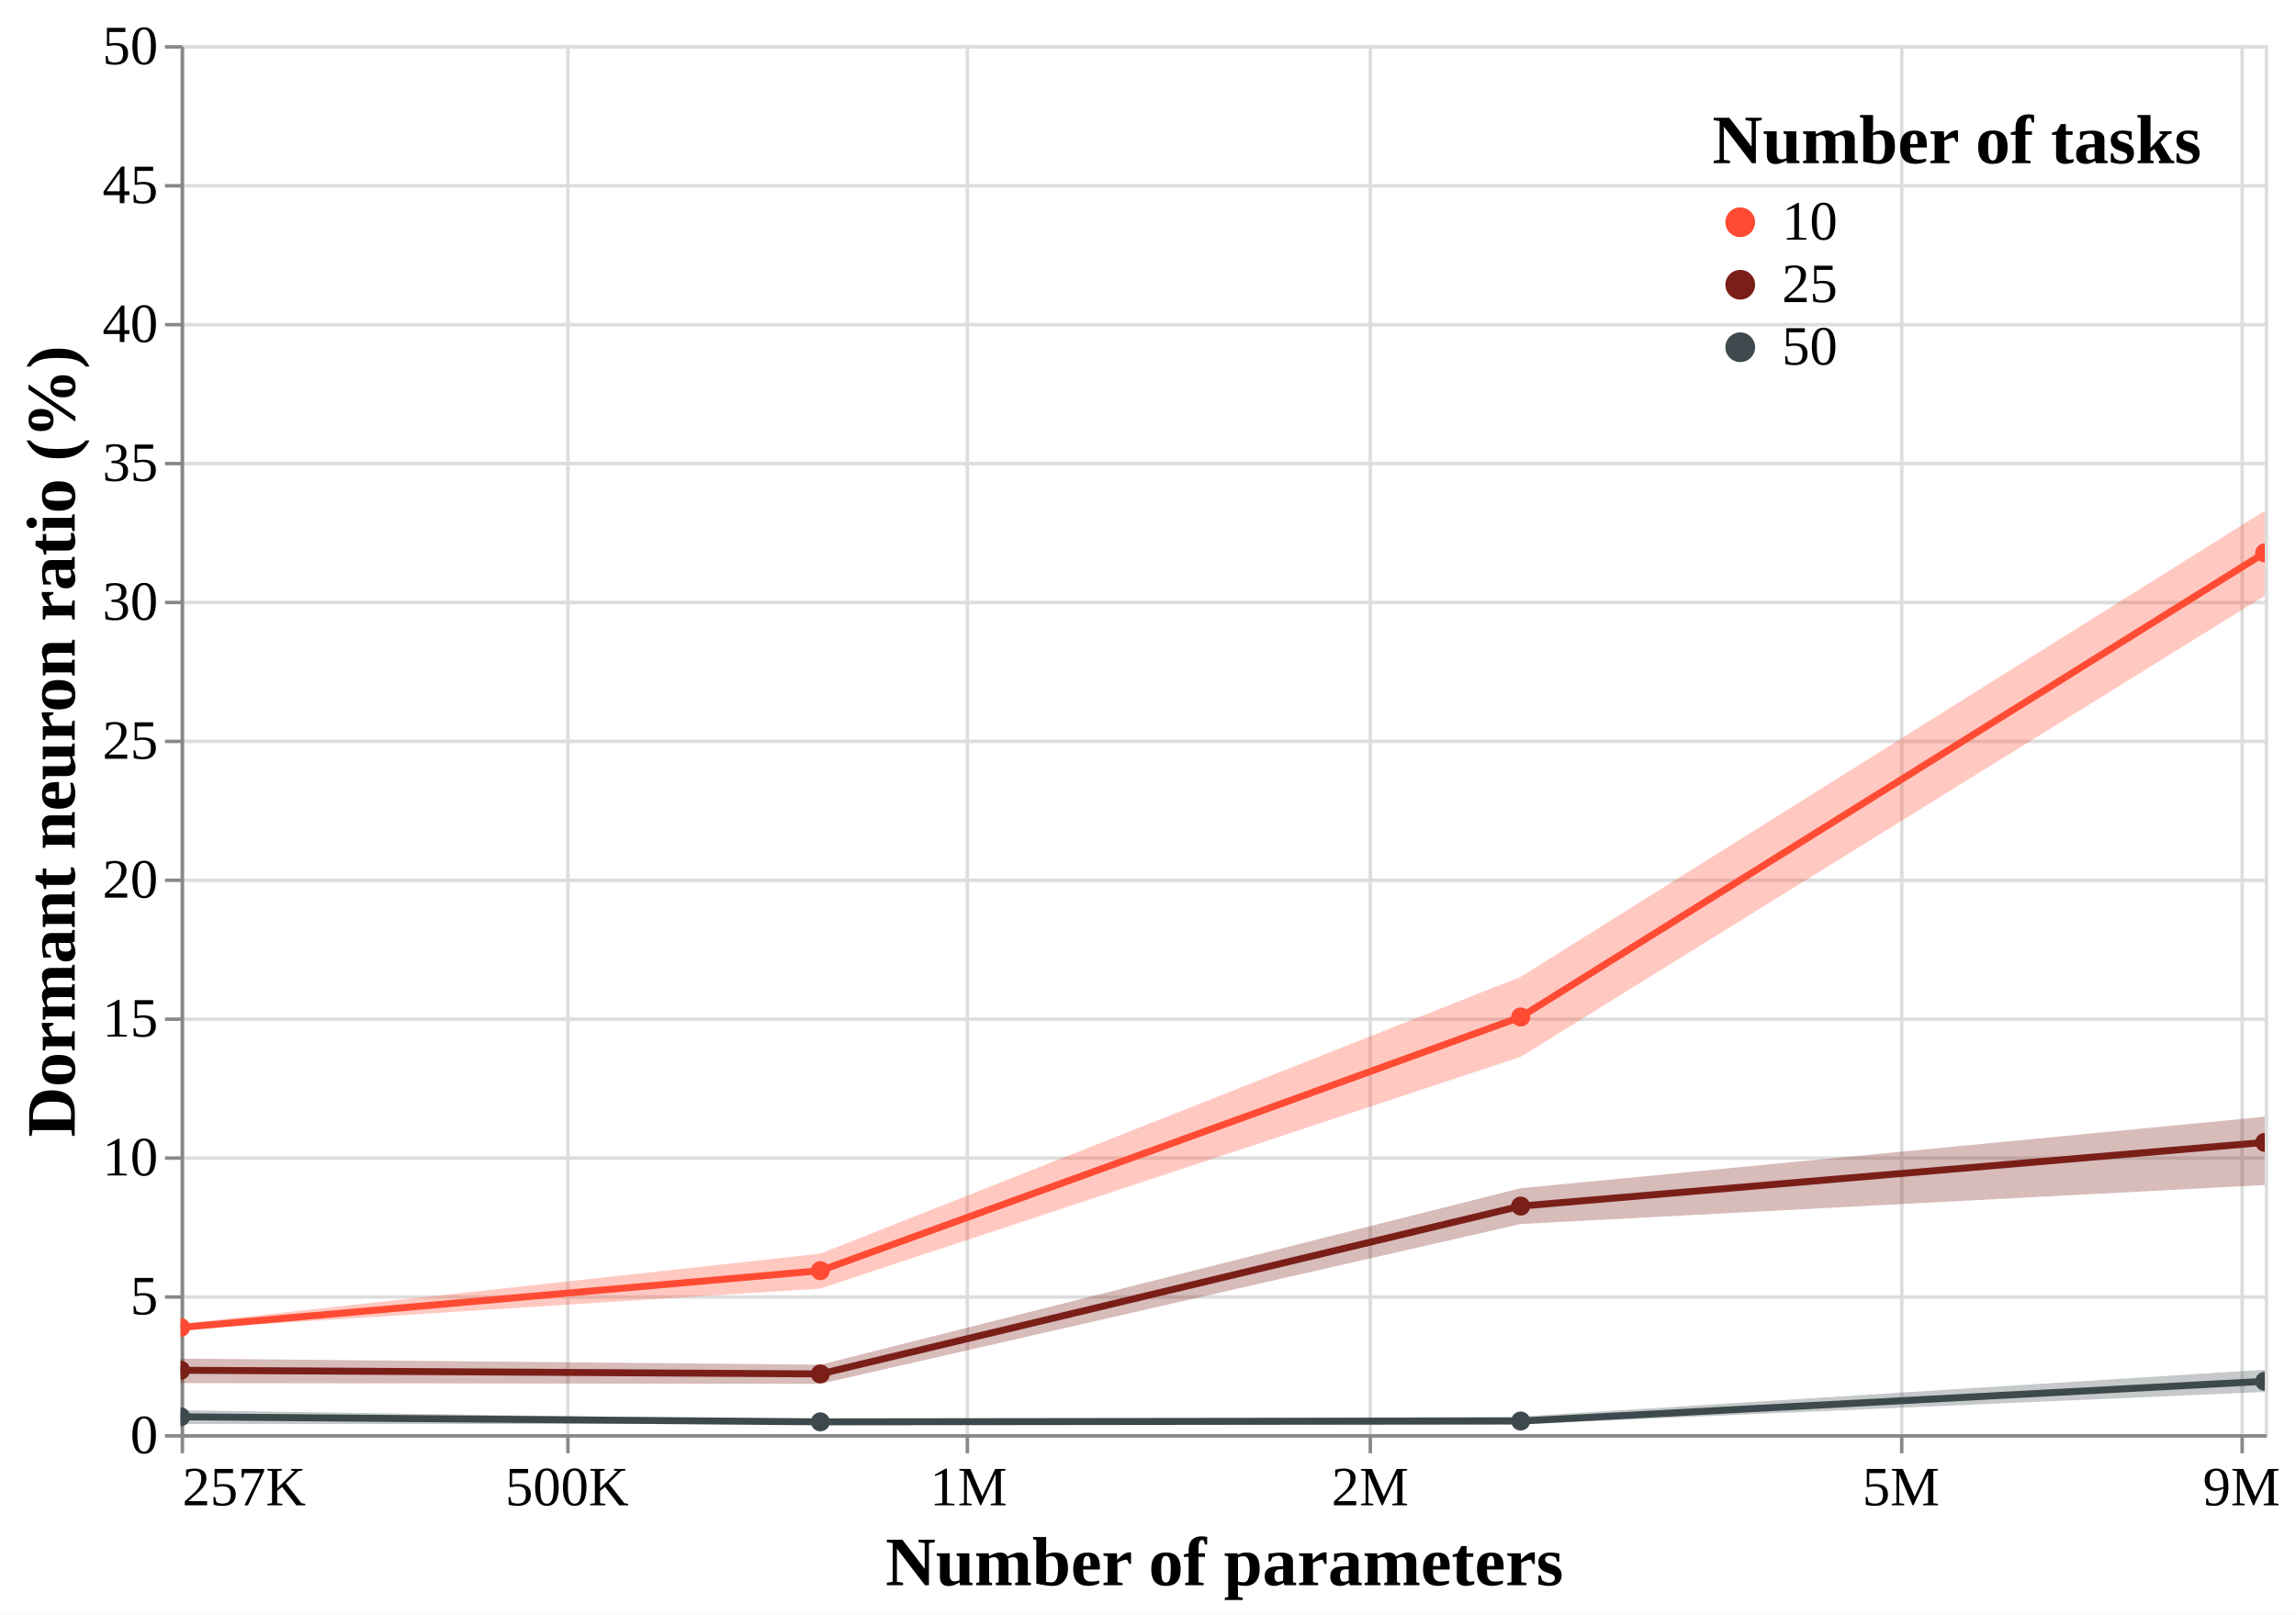
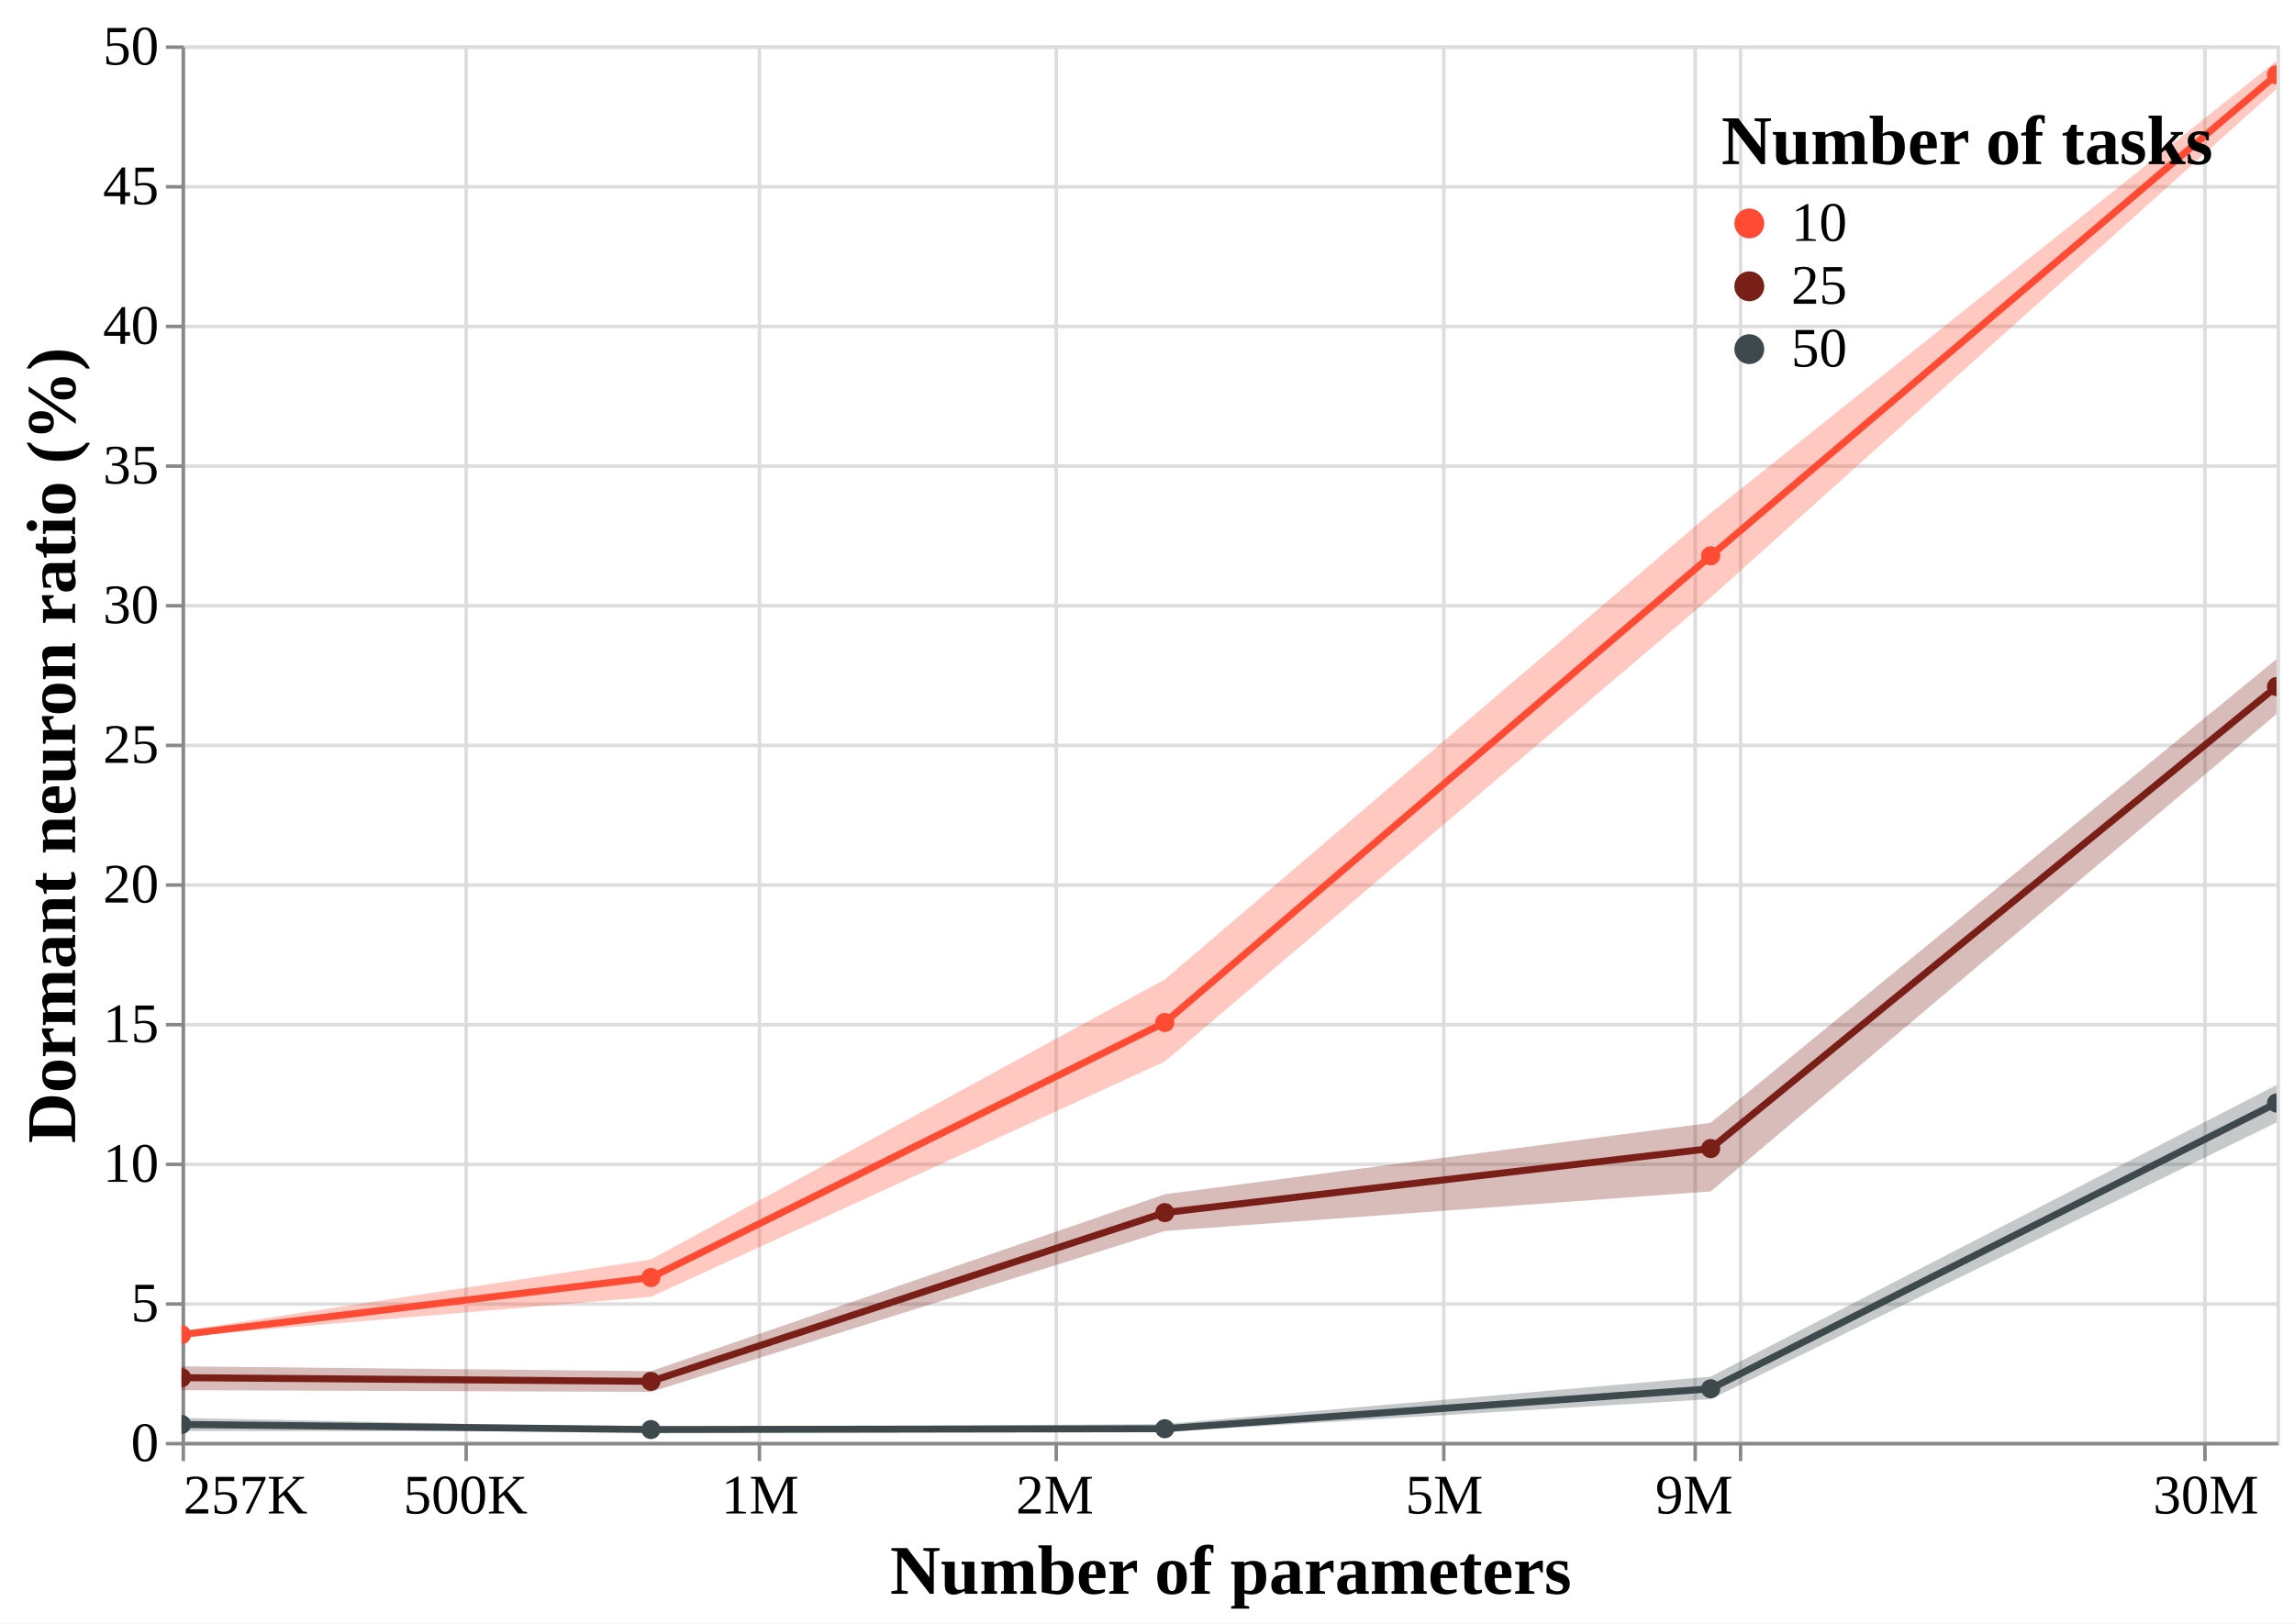
- <svg xmlns="http://www.w3.org/2000/svg" version="1.1" class="marks" width="661" height="465" viewBox="0 0 661 465">
-   <rect width="661" height="465" fill="white" />
+ <svg xmlns="http://www.w3.org/2000/svg" version="1.1" class="marks" width="657" height="465" viewBox="0 0 657 465">
+   <rect width="657" height="465" fill="white" />
  <g fill="none" stroke-miterlimit="10" transform="translate(52,13)">
    <g class="mark-group role-frame root" role="graphics-object" aria-roledescription="group mark container">
      <g transform="translate(0,0)">
        <path class="background" aria-hidden="true" d="M0.5,0.5h600v400h-600Z" stroke="#ddd" />
        <g>
          <g class="mark-group role-axis" aria-hidden="true">
            <g transform="translate(0.5,400.5)">
              <path class="background" aria-hidden="true" d="M0,0h0v0h0Z" pointer-events="none" />
              <g>
                <g class="mark-rule role-axis-grid" pointer-events="none">
                  <line transform="translate(0,-400)" x2="0" y2="400" stroke="#ddd" stroke-width="1" opacity="1" />
-                   <line transform="translate(111,-400)" x2="0" y2="400" stroke="#ddd" stroke-width="1" opacity="1" />
-                   <line transform="translate(226,-400)" x2="0" y2="400" stroke="#ddd" stroke-width="1" opacity="1" />
-                   <line transform="translate(342,-400)" x2="0" y2="400" stroke="#ddd" stroke-width="1" opacity="1" />
-                   <line transform="translate(495,-400)" x2="0" y2="400" stroke="#ddd" stroke-width="1" opacity="1" />
-                   <line transform="translate(593,-400)" x2="0" y2="400" stroke="#ddd" stroke-width="1" opacity="1" />
+                   <line transform="translate(81,-400)" x2="0" y2="400" stroke="#ddd" stroke-width="1" opacity="1" />
+                   <line transform="translate(165,-400)" x2="0" y2="400" stroke="#ddd" stroke-width="1" opacity="1" />
+                   <line transform="translate(250,-400)" x2="0" y2="400" stroke="#ddd" stroke-width="1" opacity="1" />
+                   <line transform="translate(361,-400)" x2="0" y2="400" stroke="#ddd" stroke-width="1" opacity="1" />
+                   <line transform="translate(433,-400)" x2="0" y2="400" stroke="#ddd" stroke-width="1" opacity="1" />
+                   <line transform="translate(446,-400)" x2="0" y2="400" stroke="#ddd" stroke-width="1" opacity="1" />
+                   <line transform="translate(579,-400)" x2="0" y2="400" stroke="#ddd" stroke-width="1" opacity="1" />
                </g>
              </g>
              <path class="foreground" aria-hidden="true" d="" pointer-events="none" display="none" />
            </g>
          </g>
          <g class="mark-group role-axis" aria-hidden="true">
            <g transform="translate(0.5,0.5)">
              <path class="background" aria-hidden="true" d="M0,0h0v0h0Z" pointer-events="none" />
              <g>
                <g class="mark-rule role-axis-grid" pointer-events="none">
                  <line transform="translate(0,400)" x2="600" y2="0" stroke="#ddd" stroke-width="1" opacity="1" />
                  <line transform="translate(0,360)" x2="600" y2="0" stroke="#ddd" stroke-width="1" opacity="1" />
                  <line transform="translate(0,320)" x2="600" y2="0" stroke="#ddd" stroke-width="1" opacity="1" />
                  <line transform="translate(0,280)" x2="600" y2="0" stroke="#ddd" stroke-width="1" opacity="1" />
                  <line transform="translate(0,240)" x2="600" y2="0" stroke="#ddd" stroke-width="1" opacity="1" />
                  <line transform="translate(0,200)" x2="600" y2="0" stroke="#ddd" stroke-width="1" opacity="1" />
                  <line transform="translate(0,160)" x2="600" y2="0" stroke="#ddd" stroke-width="1" opacity="1" />
                  <line transform="translate(0,120)" x2="600" y2="0" stroke="#ddd" stroke-width="1" opacity="1" />
                  <line transform="translate(0,80)" x2="600" y2="0" stroke="#ddd" stroke-width="1" opacity="1" />
                  <line transform="translate(0,40)" x2="600" y2="0" stroke="#ddd" stroke-width="1" opacity="1" />
                  <line transform="translate(0,0)" x2="600" y2="0" stroke="#ddd" stroke-width="1" opacity="1" />
                </g>
              </g>
              <path class="foreground" aria-hidden="true" d="" pointer-events="none" display="none" />
            </g>
          </g>
-           <g class="mark-group role-axis" role="graphics-symbol" aria-roledescription="axis" aria-label="X-axis titled 'Number of parameters' for a log scale with values from 257.424k to 9.396624M">
+           <g class="mark-group role-axis" role="graphics-symbol" aria-roledescription="axis" aria-label="X-axis titled 'Number of parameters' for a log scale with values from 257.424k to 35.570064M">
            <g transform="translate(0.5,400.5)">
              <path class="background" aria-hidden="true" d="M0,0h0v0h0Z" pointer-events="none" />
              <g>
                <g class="mark-rule role-axis-tick" pointer-events="none">
                  <line transform="translate(0,0)" x2="0" y2="5" stroke="#888" stroke-width="1" opacity="1" />
-                   <line transform="translate(111,0)" x2="0" y2="5" stroke="#888" stroke-width="1" opacity="1" />
-                   <line transform="translate(226,0)" x2="0" y2="5" stroke="#888" stroke-width="1" opacity="1" />
-                   <line transform="translate(342,0)" x2="0" y2="5" stroke="#888" stroke-width="1" opacity="1" />
-                   <line transform="translate(495,0)" x2="0" y2="5" stroke="#888" stroke-width="1" opacity="1" />
-                   <line transform="translate(593,0)" x2="0" y2="5" stroke="#888" stroke-width="1" opacity="1" />
+                   <line transform="translate(81,0)" x2="0" y2="5" stroke="#888" stroke-width="1" opacity="1" />
+                   <line transform="translate(165,0)" x2="0" y2="5" stroke="#888" stroke-width="1" opacity="1" />
+                   <line transform="translate(250,0)" x2="0" y2="5" stroke="#888" stroke-width="1" opacity="1" />
+                   <line transform="translate(361,0)" x2="0" y2="5" stroke="#888" stroke-width="1" opacity="1" />
+                   <line transform="translate(433,0)" x2="0" y2="5" stroke="#888" stroke-width="1" opacity="1" />
+                   <line transform="translate(446,0)" x2="0" y2="5" stroke="#888" stroke-width="1" opacity="1" />
+                   <line transform="translate(579,0)" x2="0" y2="5" stroke="#888" stroke-width="1" opacity="1" />
                </g>
                <g class="mark-text role-axis-label" pointer-events="none">
                  <text text-anchor="start" transform="translate(0,20)" font-family="Times New Roman" font-size="16px" fill="#000" opacity="1">257K</text>
-                   <text text-anchor="middle" transform="translate(110.7278,20)" font-family="Times New Roman" font-size="16px" fill="#000" opacity="1">500K</text>
-                   <text text-anchor="middle" transform="translate(226.3364,20)" font-family="Times New Roman" font-size="16px" fill="#000" opacity="1">1M</text>
-                   <text text-anchor="middle" transform="translate(341.9451,20)" font-family="Times New Roman" font-size="16px" fill="#000" opacity="1">2M</text>
-                   <text text-anchor="middle" transform="translate(494.7714,20)" font-family="Times New Roman" font-size="16px" fill="#000" opacity="1">5M</text>
-                   <text text-anchor="middle" transform="translate(592.8071,20)" font-family="Times New Roman" font-size="16px" fill="#000" opacity="1">9M</text>
+                   <text text-anchor="middle" transform="translate(80.8212,20)" font-family="Times New Roman" font-size="16px" fill="#000" opacity="1">500K</text>
+                   <text text-anchor="middle" transform="translate(165.205,20)" font-family="Times New Roman" font-size="16px" fill="#000" opacity="1">1M</text>
+                   <text text-anchor="middle" transform="translate(249.5887,20)" font-family="Times New Roman" font-size="16px" fill="#000" opacity="1">2M</text>
+                   <text text-anchor="middle" transform="translate(361.138,20)" font-family="Times New Roman" font-size="16px" fill="#000" opacity="1">5M</text>
+                   <text text-anchor="middle" transform="translate(432.6951,20)" font-family="Times New Roman" font-size="16px" fill="#000" opacity="1">9M</text>
+                   <text text-anchor="middle" transform="translate(445.5217,20)" font-family="Times New Roman" font-size="16px" fill="#000" opacity="0">10M</text>
+                   <text text-anchor="middle" transform="translate(579.2668,20)" font-family="Times New Roman" font-size="16px" fill="#000" opacity="1">30M</text>
                </g>
                <g class="mark-rule role-axis-domain" pointer-events="none">
                  <line transform="translate(0,0)" x2="600" y2="0" stroke="#888" stroke-width="1" opacity="1" />
                </g>
                <g class="mark-text role-axis-title" pointer-events="none">
                  <text text-anchor="middle" transform="translate(300,43)" font-family="Times New Roman" font-size="20px" font-weight="bold" fill="#000" opacity="1">Number of parameters</text>
                </g>
              </g>
              <path class="foreground" aria-hidden="true" d="" pointer-events="none" display="none" />
            </g>
          </g>
          <g class="mark-group role-axis" role="graphics-symbol" aria-roledescription="axis" aria-label="Y-axis titled 'Dormant neuron ratio (%)' for a linear scale with values from 0 to 50">
            <g transform="translate(0.5,0.5)">
              <path class="background" aria-hidden="true" d="M0,0h0v0h0Z" pointer-events="none" />
              <g>
                <g class="mark-rule role-axis-tick" pointer-events="none">
                  <line transform="translate(0,400)" x2="-5" y2="0" stroke="#888" stroke-width="1" opacity="1" />
                  <line transform="translate(0,360)" x2="-5" y2="0" stroke="#888" stroke-width="1" opacity="1" />
                  <line transform="translate(0,320)" x2="-5" y2="0" stroke="#888" stroke-width="1" opacity="1" />
                  <line transform="translate(0,280)" x2="-5" y2="0" stroke="#888" stroke-width="1" opacity="1" />
                  <line transform="translate(0,240)" x2="-5" y2="0" stroke="#888" stroke-width="1" opacity="1" />
                  <line transform="translate(0,200)" x2="-5" y2="0" stroke="#888" stroke-width="1" opacity="1" />
                  <line transform="translate(0,160)" x2="-5" y2="0" stroke="#888" stroke-width="1" opacity="1" />
                  <line transform="translate(0,120)" x2="-5" y2="0" stroke="#888" stroke-width="1" opacity="1" />
                  <line transform="translate(0,80)" x2="-5" y2="0" stroke="#888" stroke-width="1" opacity="1" />
                  <line transform="translate(0,40)" x2="-5" y2="0" stroke="#888" stroke-width="1" opacity="1" />
                  <line transform="translate(0,0)" x2="-5" y2="0" stroke="#888" stroke-width="1" opacity="1" />
                </g>
                <g class="mark-text role-axis-label" pointer-events="none">
                  <text text-anchor="end" transform="translate(-7,405)" font-family="Times New Roman" font-size="16px" fill="#000" opacity="1">0</text>
                  <text text-anchor="end" transform="translate(-7,365)" font-family="Times New Roman" font-size="16px" fill="#000" opacity="1">5</text>
                  <text text-anchor="end" transform="translate(-7,325)" font-family="Times New Roman" font-size="16px" fill="#000" opacity="1">10</text>
                  <text text-anchor="end" transform="translate(-7,285)" font-family="Times New Roman" font-size="16px" fill="#000" opacity="1">15</text>
                  <text text-anchor="end" transform="translate(-7,245)" font-family="Times New Roman" font-size="16px" fill="#000" opacity="1">20</text>
                  <text text-anchor="end" transform="translate(-7,205)" font-family="Times New Roman" font-size="16px" fill="#000" opacity="1">25</text>
                  <text text-anchor="end" transform="translate(-7,165)" font-family="Times New Roman" font-size="16px" fill="#000" opacity="1">30</text>
                  <text text-anchor="end" transform="translate(-7,125)" font-family="Times New Roman" font-size="16px" fill="#000" opacity="1">35</text>
                  <text text-anchor="end" transform="translate(-7,85)" font-family="Times New Roman" font-size="16px" fill="#000" opacity="1">40</text>
                  <text text-anchor="end" transform="translate(-7,45)" font-family="Times New Roman" font-size="16px" fill="#000" opacity="1">45</text>
                  <text text-anchor="end" transform="translate(-7,5)" font-family="Times New Roman" font-size="16px" fill="#000" opacity="1">50</text>
                </g>
                <g class="mark-rule role-axis-domain" pointer-events="none">
                  <line transform="translate(0,400)" x2="0" y2="-400" stroke="#888" stroke-width="1" opacity="1" />
                </g>
                <g class="mark-text role-axis-title" pointer-events="none">
                  <text text-anchor="middle" transform="translate(-27,200) rotate(-90) translate(0,-4)" font-family="Times New Roman" font-size="20px" font-weight="bold" fill="#000" opacity="1">Dormant neuron ratio (%)</text>
                </g>
              </g>
              <path class="foreground" aria-hidden="true" d="" pointer-events="none" display="none" />
            </g>
          </g>
          <g class="mark-group role-scope layer_0_layer_0_pathgroup" role="graphics-object" aria-roledescription="group mark container">
            <g transform="translate(0,0)">
              <path class="background" aria-hidden="true" d="M0,0h600v400h-600Z" />
              <g>
                <g class="mark-area role-mark layer_0_layer_0_marks" role="graphics-object" aria-roledescription="area mark container">
-                   <path aria-label="Number of parameters: 257.424k; Dormant neuron ratio (%): 3.77604174614; upper_Dormant neuron ratio: 3.97135430574; Number of tasks: 10; Ci1 of Dormant neuron ratio: 3.97135430574; Ci0 of Dormant neuron ratio: 3.77604174614; Mean of Dormant neuron ratio: 3.84114593267" role="graphics-symbol" aria-roledescription="errorband" d="M0,369.792L184.166,358.074L385.791,291.355L600,158.568L600,134.08L385.791,268.304L184.166,348.021L0,368.229Z" fill="#FF4B33" opacity="0.3" />
+                   <path aria-label="Number of parameters: 257.424k; Dormant neuron ratio (%): 3.77604174614; upper_Dormant neuron ratio: 3.97135430574; Number of tasks: 10; Ci1 of Dormant neuron ratio: 3.97135430574; Ci0 of Dormant neuron ratio: 3.77604174614; Mean of Dormant neuron ratio: 3.84114593267" role="graphics-symbol" aria-roledescription="errorband" d="M0,369.792L134.424,358.439L281.593,291.048L437.945,158.139L600,12.48L600,4.434L437.945,133.915L281.593,267.548L134.424,347.757L0,368.229Z" fill="#FF4B33" opacity="0.3" />
                </g>
              </g>
              <path class="foreground" aria-hidden="true" d="" display="none" />
            </g>
            <g transform="translate(0,0)">
              <path class="background" aria-hidden="true" d="M0,0h600v400h-600Z" />
              <g>
                <g class="mark-area role-mark layer_0_layer_0_marks" role="graphics-object" aria-roledescription="area mark container">
-                   <path aria-label="Number of parameters: 257.424k; Dormant neuron ratio (%): 0.364583349228; upper_Dormant neuron ratio: 0.859375035763; Number of tasks: 50; Ci1 of Dormant neuron ratio: 0.859375035763; Ci0 of Dormant neuron ratio: 0.364583349228; Mean of Dormant neuron ratio: 0.625000023842" role="graphics-symbol" aria-roledescription="errorband" d="M0,397.083L184.166,397.083L385.791,397.135L600,387.839L600,381.445L385.791,394.921L184.166,395.937L0,393.125Z" fill="#3D494C" opacity="0.3" />
+                   <path aria-label="Number of parameters: 257.424k; Dormant neuron ratio (%): 0.390625011921; upper_Dormant neuron ratio: 0.859375035763; Number of tasks: 50; Ci1 of Dormant neuron ratio: 0.859375035763; Ci0 of Dormant neuron ratio: 0.390625011921; Mean of Dormant neuron ratio: 0.625000023842" role="graphics-symbol" aria-roledescription="errorband" d="M0,396.875L134.424,396.979L281.593,397.109L437.945,387.762L600,308.497L600,297.776L437.945,381.301L281.593,394.87L134.424,395.937L0,393.125Z" fill="#3D494C" opacity="0.3" />
                </g>
              </g>
              <path class="foreground" aria-hidden="true" d="" display="none" />
            </g>
            <g transform="translate(0,0)">
              <path class="background" aria-hidden="true" d="M0,0h600v400h-600Z" />
              <g>
                <g class="mark-area role-mark layer_0_layer_0_marks" role="graphics-object" aria-roledescription="area mark container">
-                   <path aria-label="Number of parameters: 257.424k; Dormant neuron ratio (%): 1.83738430341; upper_Dormant neuron ratio: 2.71990746922; Number of tasks: 25; Ci1 of Dormant neuron ratio: 2.71990746922; Ci0 of Dormant neuron ratio: 1.83738430341; Mean of Dormant neuron ratio: 2.3003472752" role="graphics-symbol" aria-roledescription="errorband" d="M0,385.301L184.166,385.521L385.791,339.482L600,328.255L600,308.594L385.791,329.167L184.166,379.997L0,378.241Z" fill="#7A1F18" opacity="0.3" />
+                   <path aria-label="Number of parameters: 257.424k; Dormant neuron ratio (%): 1.85185188717; upper_Dormant neuron ratio: 2.70543985897; Number of tasks: 25; Ci1 of Dormant neuron ratio: 2.70543985897; Ci0 of Dormant neuron ratio: 1.85185188717; Mean of Dormant neuron ratio: 2.3003472752" role="graphics-symbol" aria-roledescription="errorband" d="M0,385.185L134.424,385.677L281.593,339.583L437.945,328.255L600,191.536L600,175.781L437.945,308.594L281.593,329.062L134.424,379.74L0,378.356Z" fill="#7A1F18" opacity="0.3" />
                </g>
              </g>
              <path class="foreground" aria-hidden="true" d="" display="none" />
            </g>
          </g>
          <g class="mark-group role-scope layer_1_layer_0_pathgroup" role="graphics-object" aria-roledescription="group mark container">
            <g transform="translate(0,0)">
              <path class="background" aria-hidden="true" d="M0,0h600v400h-600Z" />
              <g>
                <g class="mark-line role-mark layer_1_layer_0_marks" clip-path="url(#clip1)" role="graphics-object" aria-roledescription="line mark container">
-                   <path aria-label="Number of parameters: 257.424k; Dormant neuron ratio (%): 3.84114593267; Number of tasks: 10" role="graphics-symbol" aria-roledescription="line mark" d="M0,369.271L184.166,352.917L385.791,279.87L600,146.198" stroke="#FF4B33" stroke-width="2" />
+                   <path aria-label="Number of parameters: 257.424k; Dormant neuron ratio (%): 3.84114593267; Number of tasks: 10" role="graphics-symbol" aria-roledescription="line mark" d="M0,369.271L134.424,352.917L281.593,279.87L437.945,146.198L600,8.406" stroke="#FF4B33" stroke-width="2" />
                </g>
              </g>
              <path class="foreground" aria-hidden="true" d="" display="none" />
            </g>
            <g transform="translate(0,0)">
              <path class="background" aria-hidden="true" d="M0,0h600v400h-600Z" />
              <g>
                <g class="mark-line role-mark layer_1_layer_0_marks" clip-path="url(#clip2)" role="graphics-object" aria-roledescription="line mark container">
-                   <path aria-label="Number of parameters: 257.424k; Dormant neuron ratio (%): 0.625000023842; Number of tasks: 50" role="graphics-symbol" aria-roledescription="line mark" d="M0,395L184.166,396.458L385.791,396.224L600,384.779" stroke="#3D494C" stroke-width="2" />
+                   <path aria-label="Number of parameters: 257.424k; Dormant neuron ratio (%): 0.625000023842; Number of tasks: 50" role="graphics-symbol" aria-roledescription="line mark" d="M0,395L134.424,396.458L281.593,396.224L437.945,384.779L600,302.941" stroke="#3D494C" stroke-width="2" />
                </g>
              </g>
              <path class="foreground" aria-hidden="true" d="" display="none" />
            </g>
            <g transform="translate(0,0)">
              <path class="background" aria-hidden="true" d="M0,0h600v400h-600Z" />
              <g>
                <g class="mark-line role-mark layer_1_layer_0_marks" clip-path="url(#clip3)" role="graphics-object" aria-roledescription="line mark container">
-                   <path aria-label="Number of parameters: 257.424k; Dormant neuron ratio (%): 2.3003472752; Number of tasks: 25" role="graphics-symbol" aria-roledescription="line mark" d="M0,381.597L184.166,382.656L385.791,334.323L600,315.972" stroke="#7A1F18" stroke-width="2" />
+                   <path aria-label="Number of parameters: 257.424k; Dormant neuron ratio (%): 2.3003472752; Number of tasks: 25" role="graphics-symbol" aria-roledescription="line mark" d="M0,381.597L134.424,382.656L281.593,334.323L437.945,315.972L600,183.659" stroke="#7A1F18" stroke-width="2" />
                </g>
              </g>
              <path class="foreground" aria-hidden="true" d="" display="none" />
            </g>
          </g>
          <g class="mark-symbol role-mark layer_1_layer_1_marks" clip-path="url(#clip4)" role="graphics-object" aria-roledescription="symbol mark container">
            <path aria-label="Number of parameters: 257.424k; Dormant neuron ratio (%): 3.84114593267; Number of tasks: 10" role="graphics-symbol" aria-roledescription="point" transform="translate(0,369.2708)" d="M2.739,0A2.739,2.739,0,1,1,-2.739,0A2.739,2.739,0,1,1,2.739,0" fill="#FF4B33" stroke-width="2" opacity="1" />
-             <path aria-label="Number of parameters: 776.592k; Dormant neuron ratio (%): 5.88541688919; Number of tasks: 10" role="graphics-symbol" aria-roledescription="point" transform="translate(184.1657,352.9167)" d="M2.739,0A2.739,2.739,0,1,1,-2.739,0A2.739,2.739,0,1,1,2.739,0" fill="#FF4B33" stroke-width="2" opacity="1" />
-             <path aria-label="Number of parameters: 2.60136M; Dormant neuron ratio (%): 15.0162763596; Number of tasks: 10" role="graphics-symbol" aria-roledescription="point" transform="translate(385.7915,279.8698)" d="M2.739,0A2.739,2.739,0,1,1,-2.739,0A2.739,2.739,0,1,1,2.739,0" fill="#FF4B33" stroke-width="2" opacity="1" />
-             <path aria-label="Number of parameters: 9.39662M; Dormant neuron ratio (%): 31.7252613068; Number of tasks: 10" role="graphics-symbol" aria-roledescription="point" transform="translate(600,146.1979)" d="M2.739,0A2.739,2.739,0,1,1,-2.739,0A2.739,2.739,0,1,1,2.739,0" fill="#FF4B33" stroke-width="2" opacity="1" />
+             <path aria-label="Number of parameters: 776.592k; Dormant neuron ratio (%): 5.88541688919; Number of tasks: 10" role="graphics-symbol" aria-roledescription="point" transform="translate(134.4242,352.9167)" d="M2.739,0A2.739,2.739,0,1,1,-2.739,0A2.739,2.739,0,1,1,2.739,0" fill="#FF4B33" stroke-width="2" opacity="1" />
+             <path aria-label="Number of parameters: 2.60136M; Dormant neuron ratio (%): 15.0162763596; Number of tasks: 10" role="graphics-symbol" aria-roledescription="point" transform="translate(281.5926,279.8698)" d="M2.739,0A2.739,2.739,0,1,1,-2.739,0A2.739,2.739,0,1,1,2.739,0" fill="#FF4B33" stroke-width="2" opacity="1" />
+             <path aria-label="Number of parameters: 9.39662M; Dormant neuron ratio (%): 31.7252613068; Number of tasks: 10" role="graphics-symbol" aria-roledescription="point" transform="translate(437.9453,146.1979)" d="M2.739,0A2.739,2.739,0,1,1,-2.739,0A2.739,2.739,0,1,1,2.739,0" fill="#FF4B33" stroke-width="2" opacity="1" />
+             <path aria-label="Number of parameters: 35.5701M; Dormant neuron ratio (%): 48.9492925008; Number of tasks: 10" role="graphics-symbol" aria-roledescription="point" transform="translate(600,8.40566)" d="M2.739,0A2.739,2.739,0,1,1,-2.739,0A2.739,2.739,0,1,1,2.739,0" fill="#FF4B33" stroke-width="2" opacity="1" />
            <path aria-label="Number of parameters: 257.424k; Dormant neuron ratio (%): 0.625000023842; Number of tasks: 50" role="graphics-symbol" aria-roledescription="point" transform="translate(0,395)" d="M2.739,0A2.739,2.739,0,1,1,-2.739,0A2.739,2.739,0,1,1,2.739,0" fill="#3D494C" stroke-width="2" opacity="1" />
-             <path aria-label="Number of parameters: 776.592k; Dormant neuron ratio (%): 0.442708355188; Number of tasks: 50" role="graphics-symbol" aria-roledescription="point" transform="translate(184.1657,396.4583)" d="M2.739,0A2.739,2.739,0,1,1,-2.739,0A2.739,2.739,0,1,1,2.739,0" fill="#3D494C" stroke-width="2" opacity="1" />
-             <path aria-label="Number of parameters: 2.60136M; Dormant neuron ratio (%): 0.472005212307; Number of tasks: 50" role="graphics-symbol" aria-roledescription="point" transform="translate(385.7915,396.224)" d="M2.739,0A2.739,2.739,0,1,1,-2.739,0A2.739,2.739,0,1,1,2.739,0" fill="#3D494C" stroke-width="2" opacity="1" />
-             <path aria-label="Number of parameters: 9.39662M; Dormant neuron ratio (%): 1.90266931057; Number of tasks: 50" role="graphics-symbol" aria-roledescription="point" transform="translate(600,384.7786)" d="M2.739,0A2.739,2.739,0,1,1,-2.739,0A2.739,2.739,0,1,1,2.739,0" fill="#3D494C" stroke-width="2" opacity="1" />
+             <path aria-label="Number of parameters: 776.592k; Dormant neuron ratio (%): 0.442708355188; Number of tasks: 50" role="graphics-symbol" aria-roledescription="point" transform="translate(134.4242,396.4583)" d="M2.739,0A2.739,2.739,0,1,1,-2.739,0A2.739,2.739,0,1,1,2.739,0" fill="#3D494C" stroke-width="2" opacity="1" />
+             <path aria-label="Number of parameters: 2.60136M; Dormant neuron ratio (%): 0.472005212307; Number of tasks: 50" role="graphics-symbol" aria-roledescription="point" transform="translate(281.5926,396.224)" d="M2.739,0A2.739,2.739,0,1,1,-2.739,0A2.739,2.739,0,1,1,2.739,0" fill="#3D494C" stroke-width="2" opacity="1" />
+             <path aria-label="Number of parameters: 9.39662M; Dormant neuron ratio (%): 1.90266931057; Number of tasks: 50" role="graphics-symbol" aria-roledescription="point" transform="translate(437.9453,384.7786)" d="M2.739,0A2.739,2.739,0,1,1,-2.739,0A2.739,2.739,0,1,1,2.739,0" fill="#3D494C" stroke-width="2" opacity="1" />
+             <path aria-label="Number of parameters: 35.5701M; Dormant neuron ratio (%): 12.1324329376; Number of tasks: 50" role="graphics-symbol" aria-roledescription="point" transform="translate(600,302.9405)" d="M2.739,0A2.739,2.739,0,1,1,-2.739,0A2.739,2.739,0,1,1,2.739,0" fill="#3D494C" stroke-width="2" opacity="1" />
            <path aria-label="Number of parameters: 257.424k; Dormant neuron ratio (%): 2.3003472752; Number of tasks: 25" role="graphics-symbol" aria-roledescription="point" transform="translate(0,381.5972)" d="M2.739,0A2.739,2.739,0,1,1,-2.739,0A2.739,2.739,0,1,1,2.739,0" fill="#7A1F18" stroke-width="2" opacity="1" />
-             <path aria-label="Number of parameters: 776.592k; Dormant neuron ratio (%): 2.16796882153; Number of tasks: 25" role="graphics-symbol" aria-roledescription="point" transform="translate(184.1657,382.6562)" d="M2.739,0A2.739,2.739,0,1,1,-2.739,0A2.739,2.739,0,1,1,2.739,0" fill="#7A1F18" stroke-width="2" opacity="1" />
-             <path aria-label="Number of parameters: 2.60136M; Dormant neuron ratio (%): 8.20963573456; Number of tasks: 25" role="graphics-symbol" aria-roledescription="point" transform="translate(385.7915,334.3229)" d="M2.739,0A2.739,2.739,0,1,1,-2.739,0A2.739,2.739,0,1,1,2.739,0" fill="#7A1F18" stroke-width="2" opacity="1" />
-             <path aria-label="Number of parameters: 9.39662M; Dormant neuron ratio (%): 10.5034726461; Number of tasks: 25" role="graphics-symbol" aria-roledescription="point" transform="translate(600,315.9722)" d="M2.739,0A2.739,2.739,0,1,1,-2.739,0A2.739,2.739,0,1,1,2.739,0" fill="#7A1F18" stroke-width="2" opacity="1" />
+             <path aria-label="Number of parameters: 776.592k; Dormant neuron ratio (%): 2.16796882153; Number of tasks: 25" role="graphics-symbol" aria-roledescription="point" transform="translate(134.4242,382.6562)" d="M2.739,0A2.739,2.739,0,1,1,-2.739,0A2.739,2.739,0,1,1,2.739,0" fill="#7A1F18" stroke-width="2" opacity="1" />
+             <path aria-label="Number of parameters: 2.60136M; Dormant neuron ratio (%): 8.20963573456; Number of tasks: 25" role="graphics-symbol" aria-roledescription="point" transform="translate(281.5926,334.3229)" d="M2.739,0A2.739,2.739,0,1,1,-2.739,0A2.739,2.739,0,1,1,2.739,0" fill="#7A1F18" stroke-width="2" opacity="1" />
+             <path aria-label="Number of parameters: 9.39662M; Dormant neuron ratio (%): 10.5034726461; Number of tasks: 25" role="graphics-symbol" aria-roledescription="point" transform="translate(437.9453,315.9722)" d="M2.739,0A2.739,2.739,0,1,1,-2.739,0A2.739,2.739,0,1,1,2.739,0" fill="#7A1F18" stroke-width="2" opacity="1" />
+             <path aria-label="Number of parameters: 35.5701M; Dormant neuron ratio (%): 27.0426440239; Number of tasks: 25" role="graphics-symbol" aria-roledescription="point" transform="translate(600,183.6588)" d="M2.739,0A2.739,2.739,0,1,1,-2.739,0A2.739,2.739,0,1,1,2.739,0" fill="#7A1F18" stroke-width="2" opacity="1" />
          </g>
          <g class="mark-group role-legend" role="graphics-symbol" aria-roledescription="legend" aria-label="Symbol legend titled 'Number of tasks' for fill color and stroke color with 3 values: 10, 25, 50">
            <g transform="translate(441,18)">
              <path class="background" aria-hidden="true" d="M0,0h141v77h-141Z" pointer-events="none" />
              <g>
                <g class="mark-group role-legend-entry">
                  <g transform="translate(0,25)">
                    <path class="background" aria-hidden="true" d="M0,0h0v0h0Z" pointer-events="none" />
                    <g>
                      <g class="mark-group role-scope" role="graphics-object" aria-roledescription="group mark container">
                        <g transform="translate(0,0)">
                          <path class="background" aria-hidden="true" d="M0,0h36v16h-36Z" pointer-events="none" opacity="1" />
                          <g>
                            <g class="mark-symbol role-legend-symbol" pointer-events="none">
                              <path transform="translate(8,8)" d="M3.536,0A3.536,3.536,0,1,1,-3.536,0A3.536,3.536,0,1,1,3.536,0" fill="#FF4B33" stroke="#FF4B33" stroke-width="1.5" opacity="1" />
                            </g>
                            <g class="mark-text role-legend-label" pointer-events="none">
                              <text text-anchor="start" transform="translate(20,13)" font-family="Times New Roman" font-size="16px" fill="#000" opacity="1">10</text>
                            </g>
                          </g>
                          <path class="foreground" aria-hidden="true" d="" pointer-events="none" display="none" />
                        </g>
                        <g transform="translate(0,18)">
                          <path class="background" aria-hidden="true" d="M0,0h36v16h-36Z" pointer-events="none" opacity="1" />
                          <g>
                            <g class="mark-symbol role-legend-symbol" pointer-events="none">
                              <path transform="translate(8,8)" d="M3.536,0A3.536,3.536,0,1,1,-3.536,0A3.536,3.536,0,1,1,3.536,0" fill="#7A1F18" stroke="#7A1F18" stroke-width="1.5" opacity="1" />
                            </g>
                            <g class="mark-text role-legend-label" pointer-events="none">
                              <text text-anchor="start" transform="translate(20,13)" font-family="Times New Roman" font-size="16px" fill="#000" opacity="1">25</text>
                            </g>
                          </g>
                          <path class="foreground" aria-hidden="true" d="" pointer-events="none" display="none" />
                        </g>
                        <g transform="translate(0,36)">
                          <path class="background" aria-hidden="true" d="M0,0h36v16h-36Z" pointer-events="none" opacity="1" />
                          <g>
                            <g class="mark-symbol role-legend-symbol" pointer-events="none">
                              <path transform="translate(8,8)" d="M3.536,0A3.536,3.536,0,1,1,-3.536,0A3.536,3.536,0,1,1,3.536,0" fill="#3D494C" stroke="#3D494C" stroke-width="1.5" opacity="1" />
                            </g>
                            <g class="mark-text role-legend-label" pointer-events="none">
                              <text text-anchor="start" transform="translate(20,13)" font-family="Times New Roman" font-size="16px" fill="#000" opacity="1">50</text>
                            </g>
                          </g>
                          <path class="foreground" aria-hidden="true" d="" pointer-events="none" display="none" />
                        </g>
                      </g>
                    </g>
                    <path class="foreground" aria-hidden="true" d="" pointer-events="none" display="none" />
                  </g>
                </g>
                <g class="mark-text role-legend-title" pointer-events="none">
                  <text text-anchor="start" transform="translate(0,16)" font-family="Times New Roman" font-size="20px" font-weight="bold" fill="#000" opacity="1">Number of tasks</text>
                </g>
              </g>
              <path class="foreground" aria-hidden="true" d="" pointer-events="none" display="none" />
            </g>
          </g>
        </g>
        <path class="foreground" aria-hidden="true" d="" display="none" />
      </g>
    </g>
  </g>
  <defs>
    <clipPath id="clip1">
      <rect x="0" y="0" width="600" height="400" />
    </clipPath>
    <clipPath id="clip2">
      <rect x="0" y="0" width="600" height="400" />
    </clipPath>
    <clipPath id="clip3">
      <rect x="0" y="0" width="600" height="400" />
    </clipPath>
    <clipPath id="clip4">
      <rect x="0" y="0" width="600" height="400" />
    </clipPath>
  </defs>
</svg>
